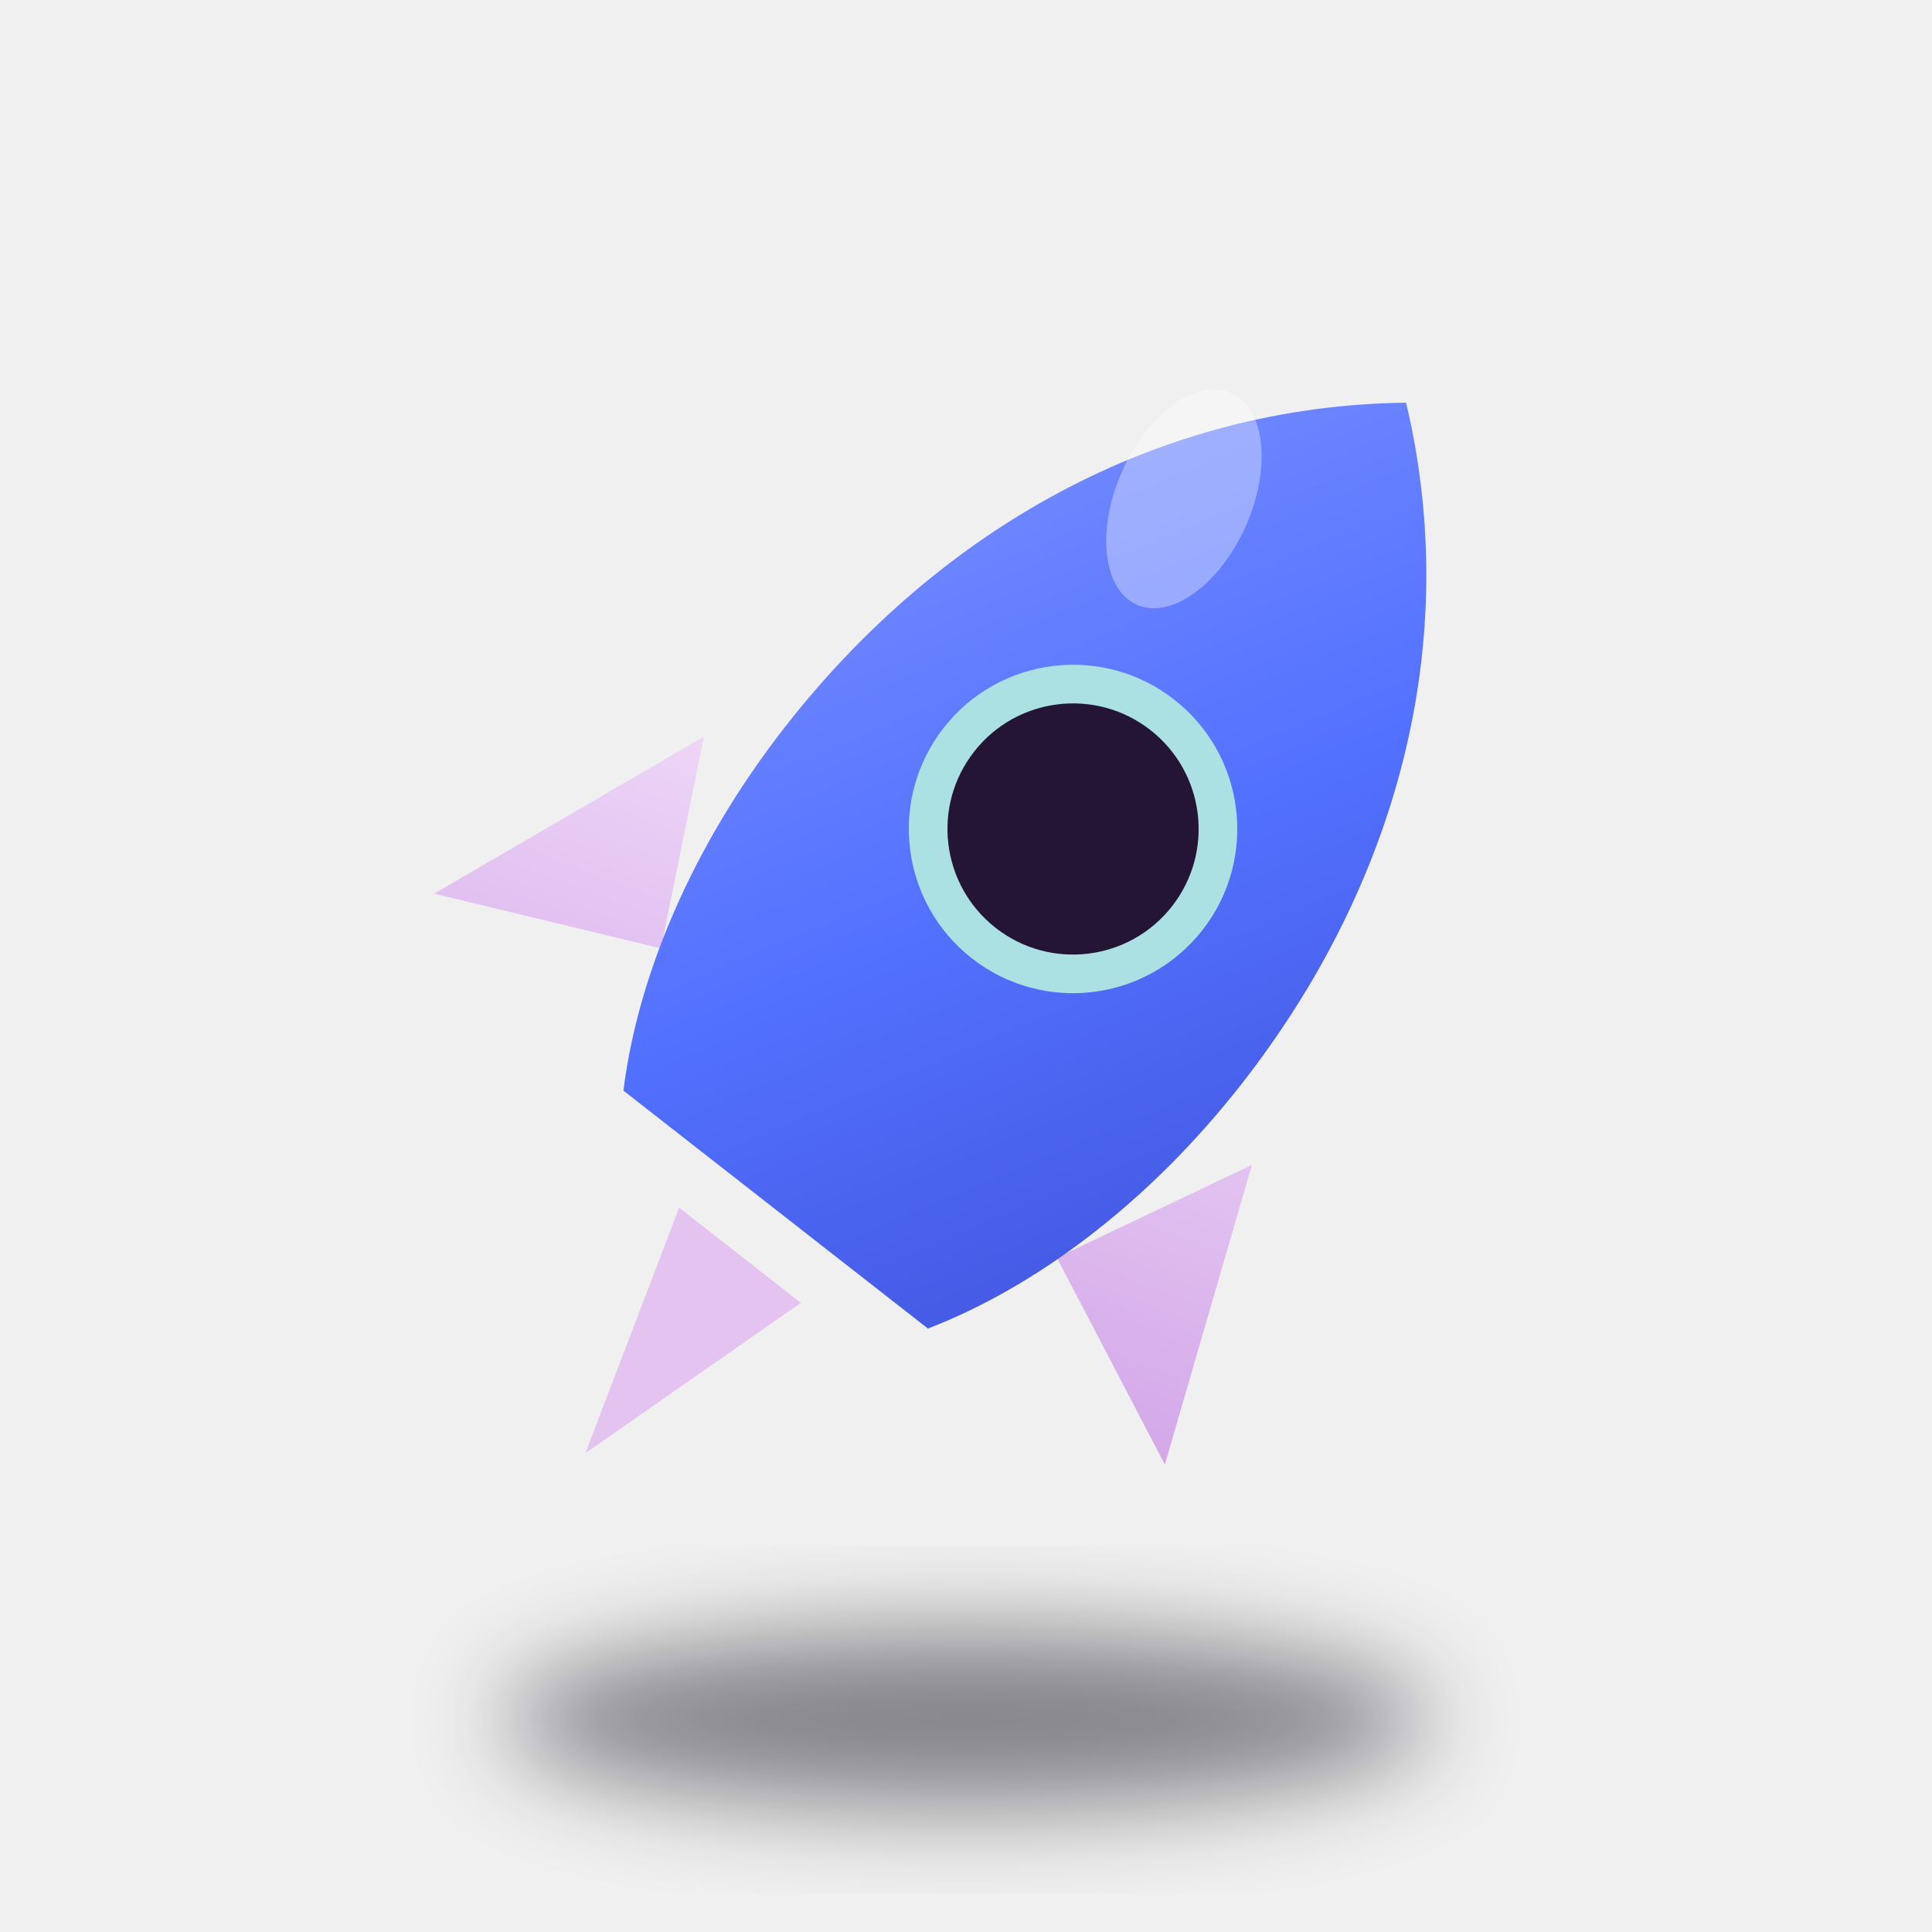
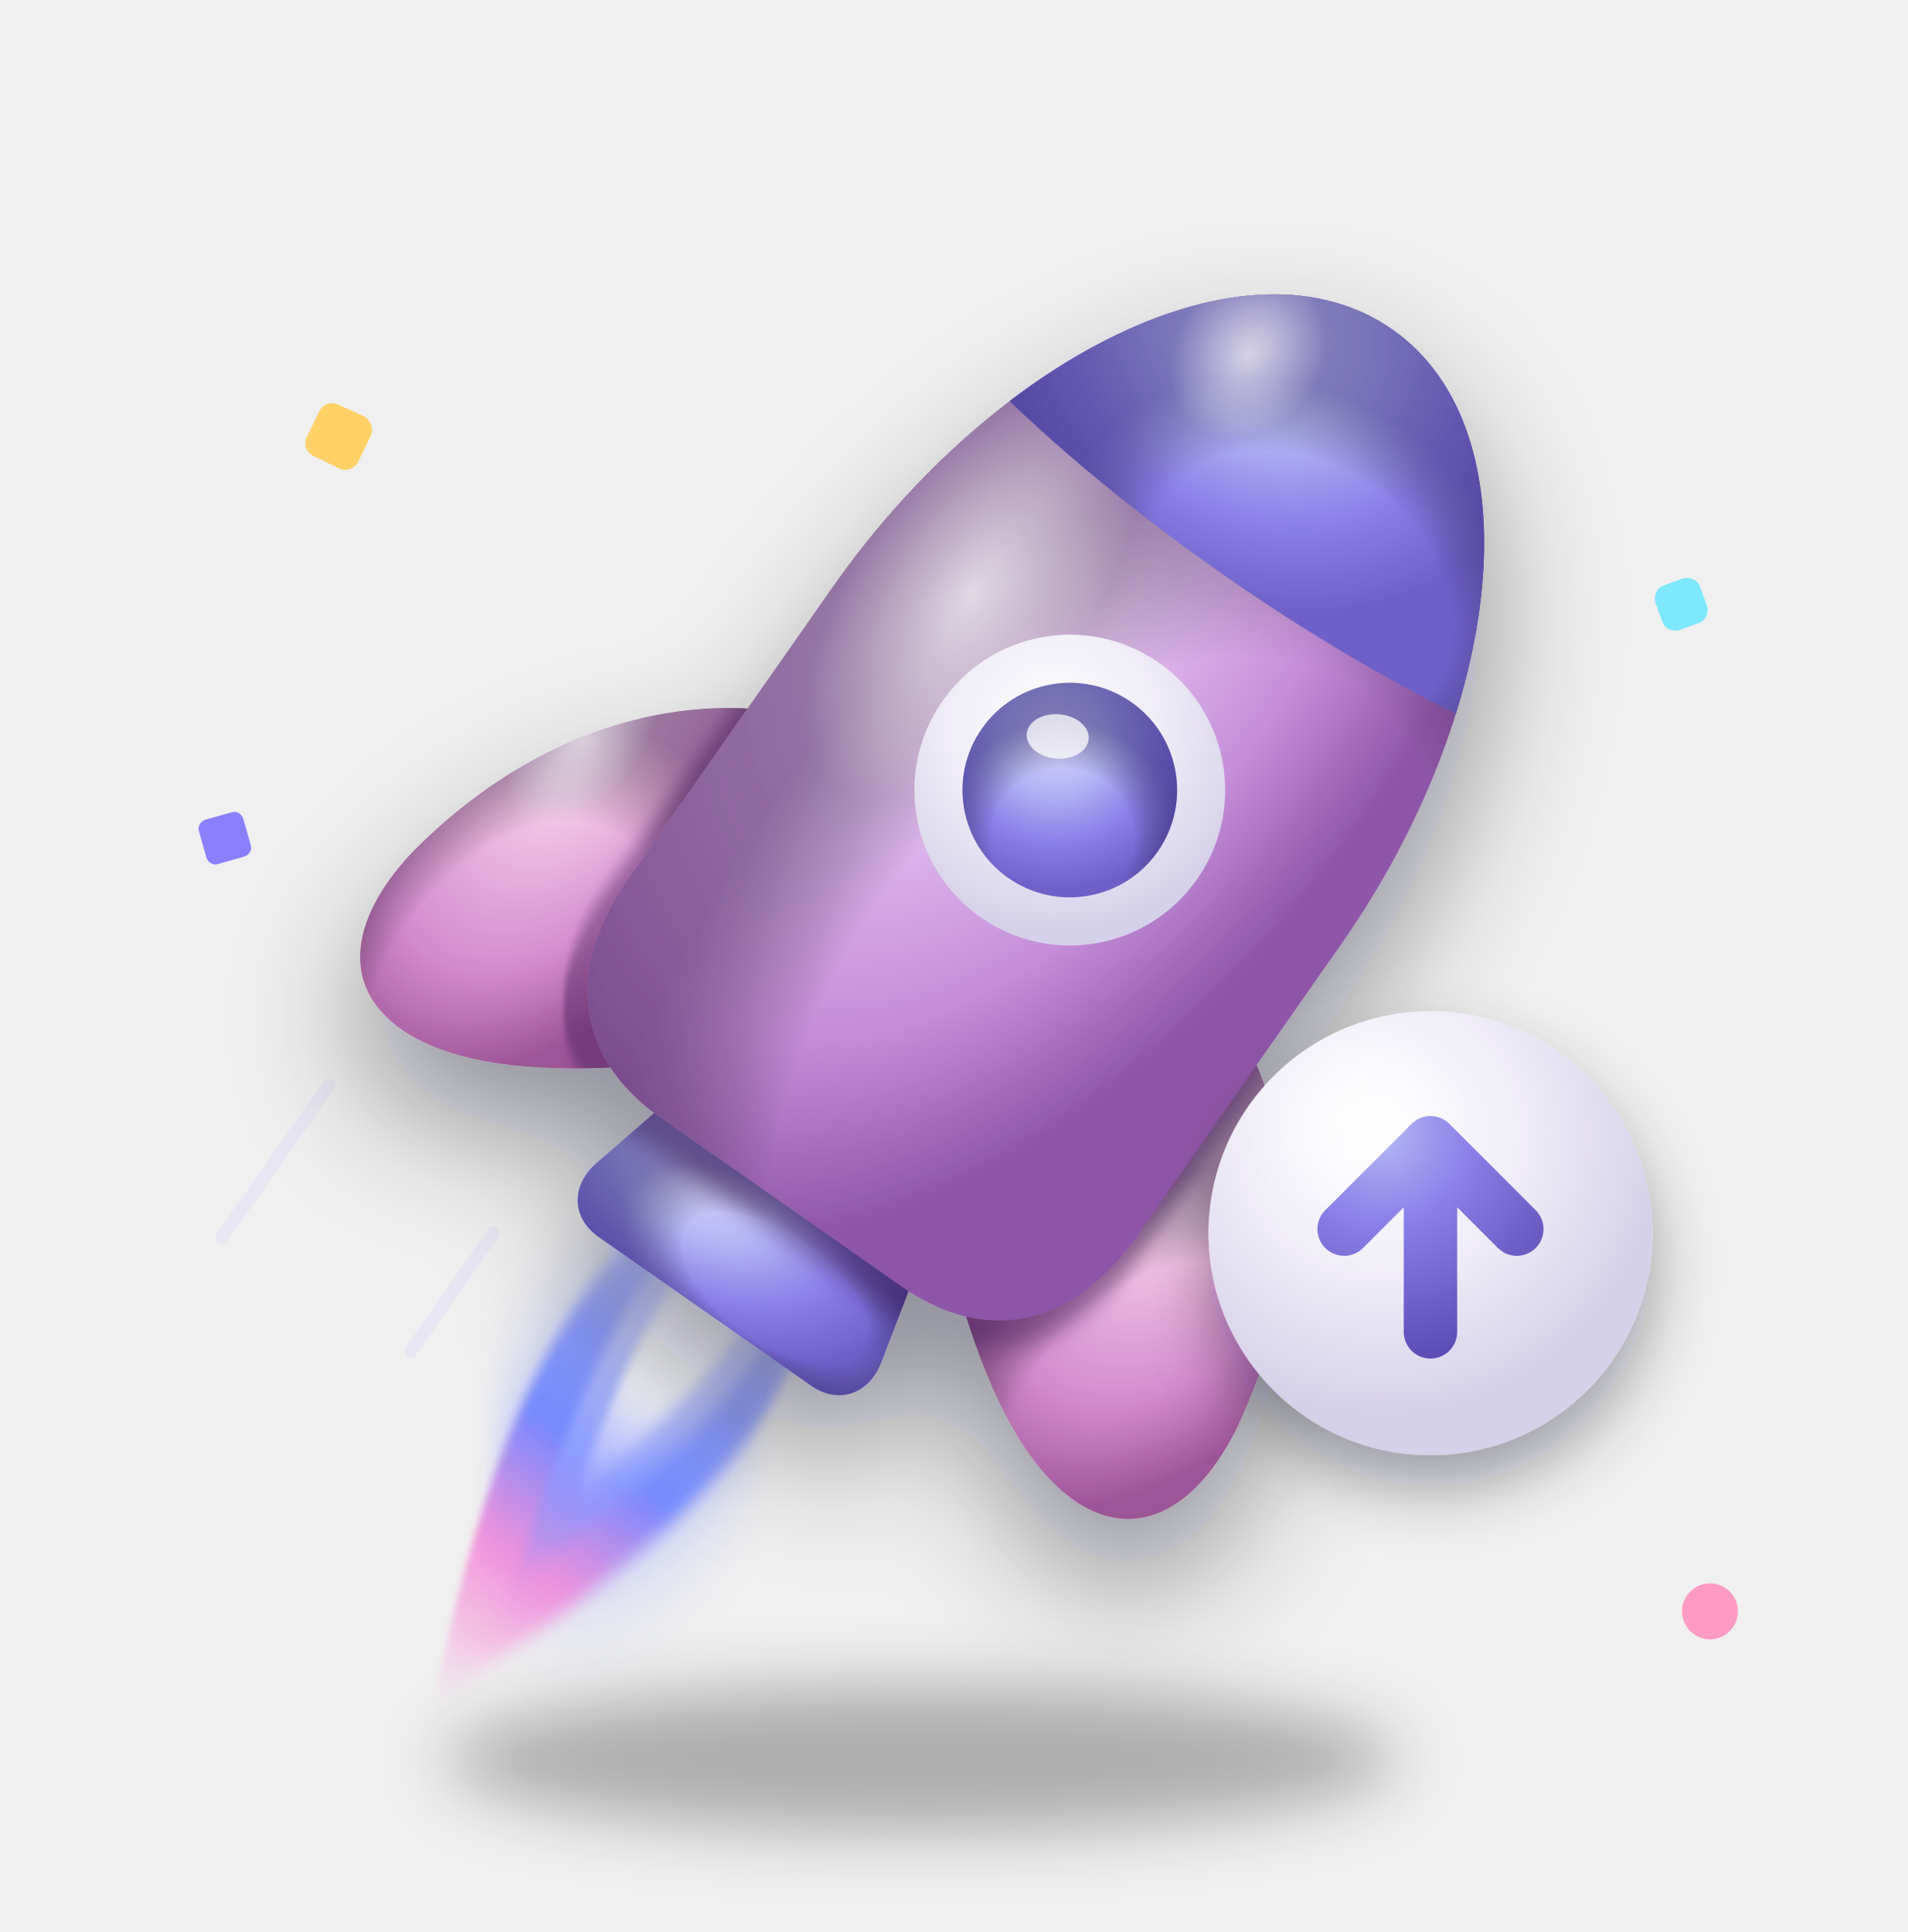
- <svg xmlns="http://www.w3.org/2000/svg" viewBox="0 0 200 200">
+ <svg xmlns="http://www.w3.org/2000/svg" width="232" height="235" viewBox="0 0 232 235" fill="none">
  <defs>
-     <linearGradient id="g1" x1="0" y1="0" x2="1" y2="1">
-       <stop offset="0" stop-color="#7C90FF" />
-       <stop offset=".55" stop-color="#5271FF" />
-       <stop offset="1" stop-color="#4356E0" />
+     <radialGradient id="rkHull" cx="0" cy="0" r="1" gradientUnits="userSpaceOnUse" gradientTransform="translate(-25 -28) scale(60 104)">
+       <stop stop-color="#F0D6F8" />
+       <stop offset="0.3" stop-color="#E5C3F0" />
+       <stop offset="0.7" stop-color="#C48DD8" />
+       <stop offset="1" stop-color="#8E56A8" />
+     </radialGradient>
+     <radialGradient id="rkHullShade" cx="0" cy="0" r="1" gradientUnits="userSpaceOnUse" gradientTransform="translate(24 18) scale(56 92)">
+       <stop stop-opacity="0" />
+       <stop offset="0.65" stop-opacity="0" />
+       <stop offset="1" stop-color="#472858" stop-opacity="0.5" />
+     </radialGradient>
+     <radialGradient id="rkHullSpec" cx="0" cy="0" r="1" gradientUnits="userSpaceOnUse" gradientTransform="translate(-26 -22) scale(16 32)">
+       <stop stop-color="white" stop-opacity="0.7" />
+       <stop offset="1" stop-color="white" stop-opacity="0" />
+     </radialGradient>
+     <radialGradient id="rkNose" cx="0" cy="0" r="1" gradientUnits="userSpaceOnUse" gradientTransform="translate(-14 -74) scale(42 36)">
+       <stop stop-color="#D8D4FA" />
+       <stop offset="0.35" stop-color="#B5B7F6" />
+       <stop offset="0.7" stop-color="#8A7EE8" />
+       <stop offset="1" stop-color="#6E60C8" />
+     </radialGradient>
+     <radialGradient id="rkNoseShade" cx="0" cy="0" r="1" gradientUnits="userSpaceOnUse" gradientTransform="translate(10 -48) scale(34 26)">
+       <stop stop-opacity="0" />
+       <stop offset="0.65" stop-opacity="0" />
+       <stop offset="1" stop-color="#2E2470" stop-opacity="0.45" />
+     </radialGradient>
+     <radialGradient id="rkNoseSpec" cx="0" cy="0" r="1" gradientUnits="userSpaceOnUse" gradientTransform="translate(-14 -70) scale(10 12)">
+       <stop stop-color="white" stop-opacity="0.65" />
+       <stop offset="1" stop-color="white" stop-opacity="0" />
+     </radialGradient>
+     <radialGradient id="rkFinL" cx="0" cy="0" r="1" gradientUnits="userSpaceOnUse" gradientTransform="translate(-58 22) scale(30 54)">
+       <stop stop-color="#F8DDF2" />
+       <stop offset="0.3" stop-color="#EEC0E6" />
+       <stop offset="0.7" stop-color="#D38BCB" />
+       <stop offset="1" stop-color="#9C5496" />
+     </radialGradient>
+     <radialGradient id="rkFinR" cx="0" cy="0" r="1" gradientUnits="userSpaceOnUse" gradientTransform="translate(44 22) scale(30 54)">
+       <stop stop-color="#F8DDF2" />
+       <stop offset="0.3" stop-color="#EEC0E6" />
+       <stop offset="0.7" stop-color="#D38BCB" />
+       <stop offset="1" stop-color="#9C5496" />
+     </radialGradient>
+     <radialGradient id="rkFinLShade" cx="0" cy="0" r="1" gradientUnits="userSpaceOnUse" gradientTransform="translate(-46 58) scale(26 40)">
+       <stop stop-opacity="0" />
+       <stop offset="0.65" stop-opacity="0" />
+       <stop offset="1" stop-color="#472858" stop-opacity="0.5" />
+     </radialGradient>
+     <radialGradient id="rkFinRShade" cx="0" cy="0" r="1" gradientUnits="userSpaceOnUse" gradientTransform="translate(58 58) scale(26 40)">
+       <stop stop-opacity="0" />
+       <stop offset="0.65" stop-opacity="0" />
+       <stop offset="1" stop-color="#472858" stop-opacity="0.5" />
+     </radialGradient>
+     <radialGradient id="rkFinLSpec" cx="0" cy="0" r="1" gradientUnits="userSpaceOnUse" gradientTransform="translate(-58 24) scale(8 14)">
+       <stop stop-color="white" stop-opacity="0.6" />
+       <stop offset="1" stop-color="white" stop-opacity="0" />
+     </radialGradient>
+     <radialGradient id="rkNozzle" cx="0" cy="0" r="1" gradientUnits="userSpaceOnUse" gradientTransform="translate(-12 64) scale(34 20)">
+       <stop stop-color="#D8D4FA" />
+       <stop offset="0.35" stop-color="#B5B7F6" />
+       <stop offset="0.7" stop-color="#8A7EE8" />
+       <stop offset="1" stop-color="#6E60C8" />
+     </radialGradient>
+     <radialGradient id="rkNozzleShade" cx="0" cy="0" r="1" gradientUnits="userSpaceOnUse" gradientTransform="translate(6 70) scale(24 12)">
+       <stop stop-opacity="0" />
+       <stop offset="0.6" stop-opacity="0" />
+       <stop offset="1" stop-color="#2E2470" stop-opacity="0.5" />
+     </radialGradient>
+     <radialGradient id="rkRim" cx="0" cy="0" r="1" gradientUnits="userSpaceOnUse" gradientTransform="translate(-7 -14) scale(28)">
+       <stop stop-color="white" />
+       <stop offset="0.5" stop-color="#F0EDF8" />
+       <stop offset="1" stop-color="#D6D1EA" />
+     </radialGradient>
+     <radialGradient id="rkGlass" cx="0" cy="0" r="1" gradientUnits="userSpaceOnUse" gradientTransform="translate(-6 -13) scale(21)">
+       <stop stop-color="#D8D4FA" />
+       <stop offset="0.35" stop-color="#B5B7F6" />
+       <stop offset="0.7" stop-color="#8A7EE8" />
+       <stop offset="1" stop-color="#6E60C8" />
+     </radialGradient>
+     <radialGradient id="rkGlassShade" cx="0" cy="0" r="1" gradientUnits="userSpaceOnUse" gradientTransform="translate(3 -2) scale(16)">
+       <stop stop-opacity="0" />
+       <stop offset="0.6" stop-opacity="0" />
+       <stop offset="1" stop-color="#2E2470" stop-opacity="0.5" />
+     </radialGradient>
+     <linearGradient id="rkFlame" x1="0" y1="74" x2="0" y2="142" gradientUnits="userSpaceOnUse">
+       <stop stop-color="#C9D1FF" />
+       <stop offset="0.2" stop-color="#8FA0FF" />
+       <stop offset="0.42" stop-color="#768AFF" />
+       <stop offset="0.68" stop-color="#F28AD9" stop-opacity="0.9" />
+       <stop offset="1" stop-color="#FA81D6" stop-opacity="0" />
    </linearGradient>
-     <linearGradient id="g2" x1="0" y1="0" x2="1" y2="1">
-       <stop offset="0" stop-color="#F0D8F8" />
-       <stop offset="1" stop-color="#D3A8E8" />
+     <linearGradient id="rkMid" x1="0" y1="74" x2="0" y2="124" gradientUnits="userSpaceOnUse">
+       <stop stop-color="#E4E8FF" />
+       <stop offset="0.45" stop-color="#9FAEFF" />
+       <stop offset="1" stop-color="#768AFF" stop-opacity="0" />
    </linearGradient>
-     <filter id="blur" x="-50%" y="-50%" width="200%" height="200%">
-       <feGaussianBlur stdDeviation="5" />
+     <linearGradient id="rkCore" x1="0" y1="74" x2="0" y2="108" gradientUnits="userSpaceOnUse">
+       <stop stop-color="white" />
+       <stop offset="0.55" stop-color="white" stop-opacity="0.85" />
+       <stop offset="1" stop-color="#E9E2FF" stop-opacity="0" />
+     </linearGradient>
+     <radialGradient id="rkBadge" cx="0" cy="0" r="1" gradientUnits="userSpaceOnUse" gradientTransform="translate(168 138) scale(34)">
+       <stop stop-color="white" />
+       <stop offset="0.5" stop-color="#F0EDF8" />
+       <stop offset="1" stop-color="#D6D1EA" />
+     </radialGradient>
+     <radialGradient id="rkBadgeSpec" cx="0" cy="0" r="1" gradientUnits="userSpaceOnUse" gradientTransform="translate(165 136) scale(14)">
+       <stop stop-color="white" stop-opacity="0.6" />
+       <stop offset="1" stop-color="white" stop-opacity="0" />
+     </radialGradient>
+     <radialGradient id="rkGlyph" cx="0" cy="0" r="1" gradientUnits="userSpaceOnUse" gradientTransform="translate(168 138) scale(28)">
+       <stop stop-color="#B5B7F6" />
+       <stop offset="0.4" stop-color="#8A7EE8" />
+       <stop offset="0.75" stop-color="#6E60C8" />
+       <stop offset="1" stop-color="#5A4CB4" />
+     </radialGradient>
+     <filter id="rkFloor" x="-30%" y="-200%" width="160%" height="500%">
+       <feGaussianBlur stdDeviation="4" />
    </filter>
+     <filter id="rkMain" x="-30%" y="-30%" width="160%" height="160%">
+       <feDropShadow dx="0" dy="8" stdDeviation="8" flood-color="#08041A" flood-opacity="0.4" />
+     </filter>
+     <filter id="rkBadgeShadow" x="-60%" y="-60%" width="220%" height="220%">
+       <feDropShadow dx="0" dy="4" stdDeviation="4" flood-color="#08041A" flood-opacity="0.35" />
+     </filter>
+     <filter id="rkSoft" x="-60%" y="-30%" width="220%" height="160%">
+       <feGaussianBlur stdDeviation="1.1" />
+     </filter>
+     <filter id="rkGlow" x="-100%" y="-100%" width="300%" height="300%">
+       <feGaussianBlur stdDeviation="6" />
+     </filter>
+     <clipPath id="rkUnderClip">
+       <path d="M-34 4C-50 10 -64 26 -68 50C-70 64 -64 72 -52 70C-45 68.8 -37 64.5 -27 56.5L-27 4Z" />
+       <path d="M34 4C50 10 64 26 68 50C70 64 64 72 52 70C45 68.8 37 64.5 27 56.5L27 4Z" />
+       <path d="M-19 52H19L23.5 70C24.6 74.5 22 78 17.5 78H-17.5C-22 78 -24.6 74.5 -23.5 70Z" />
+     </clipPath>
+     <clipPath id="rkHullClip">
+       <path d="M0 -84C24 -84 42 -50 42 -12V36C42 52 33 60 20 60H-20C-33 60 -42 52 -42 36V-12C-42 -50 -24 -84 0 -84Z" />
+     </clipPath>
  </defs>
-   <ellipse cx="100" cy="178" rx="48" ry="9" fill="#050208" opacity=".45" filter="url(#blur)" />
-   <g transform="rotate(38 100 100)">
-     <path fill="url(#g2)" d="M74 118l-22 10 12-30zM126 118l22 10-12-30z" transform="rotate(0 100 100)" />
-     <path fill="url(#g1)" d="M100 26c20 16 30 40 30 66 0 16-4 30-10 40H80c-6-10-10-24-10-40 0-26 10-50 30-66Z" />
-     <circle cx="100" cy="82" r="15" fill="#241536" />
-     <circle cx="100" cy="82" r="15" fill="none" stroke="#ACE1E4" stroke-width="4" />
-     <path fill="#E5C3F0" d="M92 138h16l-8 26z" />
-     <ellipse cx="88" cy="48" rx="7" ry="12" fill="#fff" opacity=".35" transform="rotate(-14 88 48)" />
+   <g opacity="0.32" stroke="#D8D4FA" stroke-width="1.6" stroke-linecap="round">
+     <path d="M40 132L27 150.5" />
+     <path d="M60 150L50 164.3" />
  </g>
+   <path d="M44.2 50.6L41.1 49.2C40.2 48.8 39.2 49.2 38.8 50.1L37.3 53.2C36.9 54.1 37.3 55.1 38.2 55.5L41.3 57C42.2 57.4 43.2 57 43.6 56.1L45.1 53C45.5 52.1 45.1 51.1 44.2 50.6Z" fill="#FFD166" />
+   <path d="M204.6 70.4L202.4 71.2C201.5 71.5 201.1 72.5 201.4 73.4L202.2 75.6C202.5 76.5 203.5 76.9 204.4 76.6L206.6 75.8C207.5 75.5 207.9 74.5 207.6 73.6L206.8 71.4C206.5 70.5 205.5 70.1 204.6 70.4Z" fill="#7DE8FF" />
+   <circle cx="208" cy="196" r="3.4" fill="#FF9AC4" />
+   <path d="M28.2 98.8L25 99.7C24.4 99.9 24 100.5 24.2 101.1L25.1 104.3C25.3 104.9 25.9 105.3 26.5 105.1L29.7 104.2C30.3 104 30.7 103.4 30.5 102.8L29.6 99.6C29.4 99 28.8 98.6 28.2 98.8Z" fill="#8B7FFF" />
+   <ellipse cx="112" cy="214" rx="58" ry="9" fill="#000000" opacity="0.28" filter="url(#rkFloor)" />
+   <g transform="translate(126 102) rotate(35) scale(0.9)">
+     <ellipse cx="0" cy="96" rx="15" ry="24" fill="#768AFF" opacity="0.42" filter="url(#rkGlow)" />
+     <path d="M-13 74C-18 94 -10 118 0 142C10 118 18 94 13 74Z" fill="url(#rkFlame)" filter="url(#rkSoft)" />
+     <path d="M-8.5 74C-10.5 88 -5.5 104 0 124C5.5 104 10.5 88 8.5 74Z" fill="url(#rkMid)" filter="url(#rkSoft)" />
+     <path d="M-5.2 74C-6.4 84 -3.2 96 0 110C3.2 96 6.4 84 5.2 74Z" fill="url(#rkCore)" filter="url(#rkSoft)" />
+   </g>
+   <g filter="url(#rkMain)">
+     <g transform="translate(126 102) rotate(35) scale(0.9)">
+       <path d="M-34 4C-50 10 -64 26 -68 50C-70 64 -64 72 -52 70C-45 68.8 -37 64.5 -27 56.5L-27 4Z" fill="url(#rkFinL)" />
+       <path d="M-34 4C-50 10 -64 26 -68 50C-70 64 -64 72 -52 70C-45 68.8 -37 64.5 -27 56.5L-27 4Z" fill="url(#rkFinLShade)" />
+       <path d="M-34 4C-50 10 -64 26 -68 50C-70 64 -64 72 -52 70C-45 68.8 -37 64.5 -27 56.5L-27 4Z" fill="url(#rkFinLSpec)" />
+       <path d="M34 4C50 10 64 26 68 50C70 64 64 72 52 70C45 68.8 37 64.5 27 56.5L27 4Z" fill="url(#rkFinR)" />
+       <path d="M34 4C50 10 64 26 68 50C70 64 64 72 52 70C45 68.8 37 64.5 27 56.5L27 4Z" fill="url(#rkFinRShade)" />
+       <path d="M-19 52H19L23.5 70C24.6 74.5 22 78 17.5 78H-17.5C-22 78 -24.6 74.5 -23.5 70Z" fill="url(#rkNozzle)" />
+       <path d="M-19 52H19L23.5 70C24.6 74.5 22 78 17.5 78H-17.5C-22 78 -24.6 74.5 -23.5 70Z" fill="url(#rkNozzleShade)" />
+       <g clip-path="url(#rkUnderClip)">
+         <path d="M0 -84C24 -84 42 -50 42 -12V36C42 52 33 60 20 60H-20C-33 60 -42 52 -42 36V-12C-42 -50 -24 -84 0 -84Z" fill="#3A1850" opacity="0.4" filter="url(#rkSoft)" transform="translate(0 1.5) scale(1.04)" />
+       </g>
+       <path d="M0 -84C24 -84 42 -50 42 -12V36C42 52 33 60 20 60H-20C-33 60 -42 52 -42 36V-12C-42 -50 -24 -84 0 -84Z" fill="url(#rkHull)" />
+       <path d="M0 -84C24 -84 42 -50 42 -12V36C42 52 33 60 20 60H-20C-33 60 -42 52 -42 36V-12C-42 -50 -24 -84 0 -84Z" fill="url(#rkHullShade)" />
+       <path d="M0 -84C24 -84 42 -50 42 -12V36C42 52 33 60 20 60H-20C-33 60 -42 52 -42 36V-12C-42 -50 -24 -84 0 -84Z" fill="url(#rkHullSpec)" />
+       <g clip-path="url(#rkHullClip)">
+         <path d="M-60 -120H60V-52C30 -41 -30 -41 -60 -52Z" fill="url(#rkNose)" />
+         <path d="M-60 -120H60V-52C30 -41 -30 -41 -60 -52Z" fill="url(#rkNoseShade)" />
+         <path d="M-60 -120H60V-52C30 -41 -30 -41 -60 -52Z" fill="url(#rkNoseSpec)" />
+       </g>
+       <circle cx="0" cy="-8" r="21" fill="url(#rkRim)" />
+       <circle cx="0" cy="-8" r="14.5" fill="url(#rkGlass)" />
+       <circle cx="0" cy="-8" r="14.5" fill="url(#rkGlassShade)" />
+       <ellipse cx="-5.5" cy="-13" rx="4.2" ry="3" fill="white" opacity="0.75" transform="rotate(-30 -5.5 -13)" />
+     </g>
+   </g>
+   <g filter="url(#rkBadgeShadow)">
+     <circle cx="174" cy="150" r="27" fill="url(#rkBadge)" />
+   </g>
+   <circle cx="174" cy="150" r="27" fill="url(#rkBadgeSpec)" />
+   <path d="M174 162V140M163.5 149.5L174 139L184.5 149.5" stroke="url(#rkGlyph)" stroke-width="6.5" stroke-linecap="round" stroke-linejoin="round" />
</svg>
